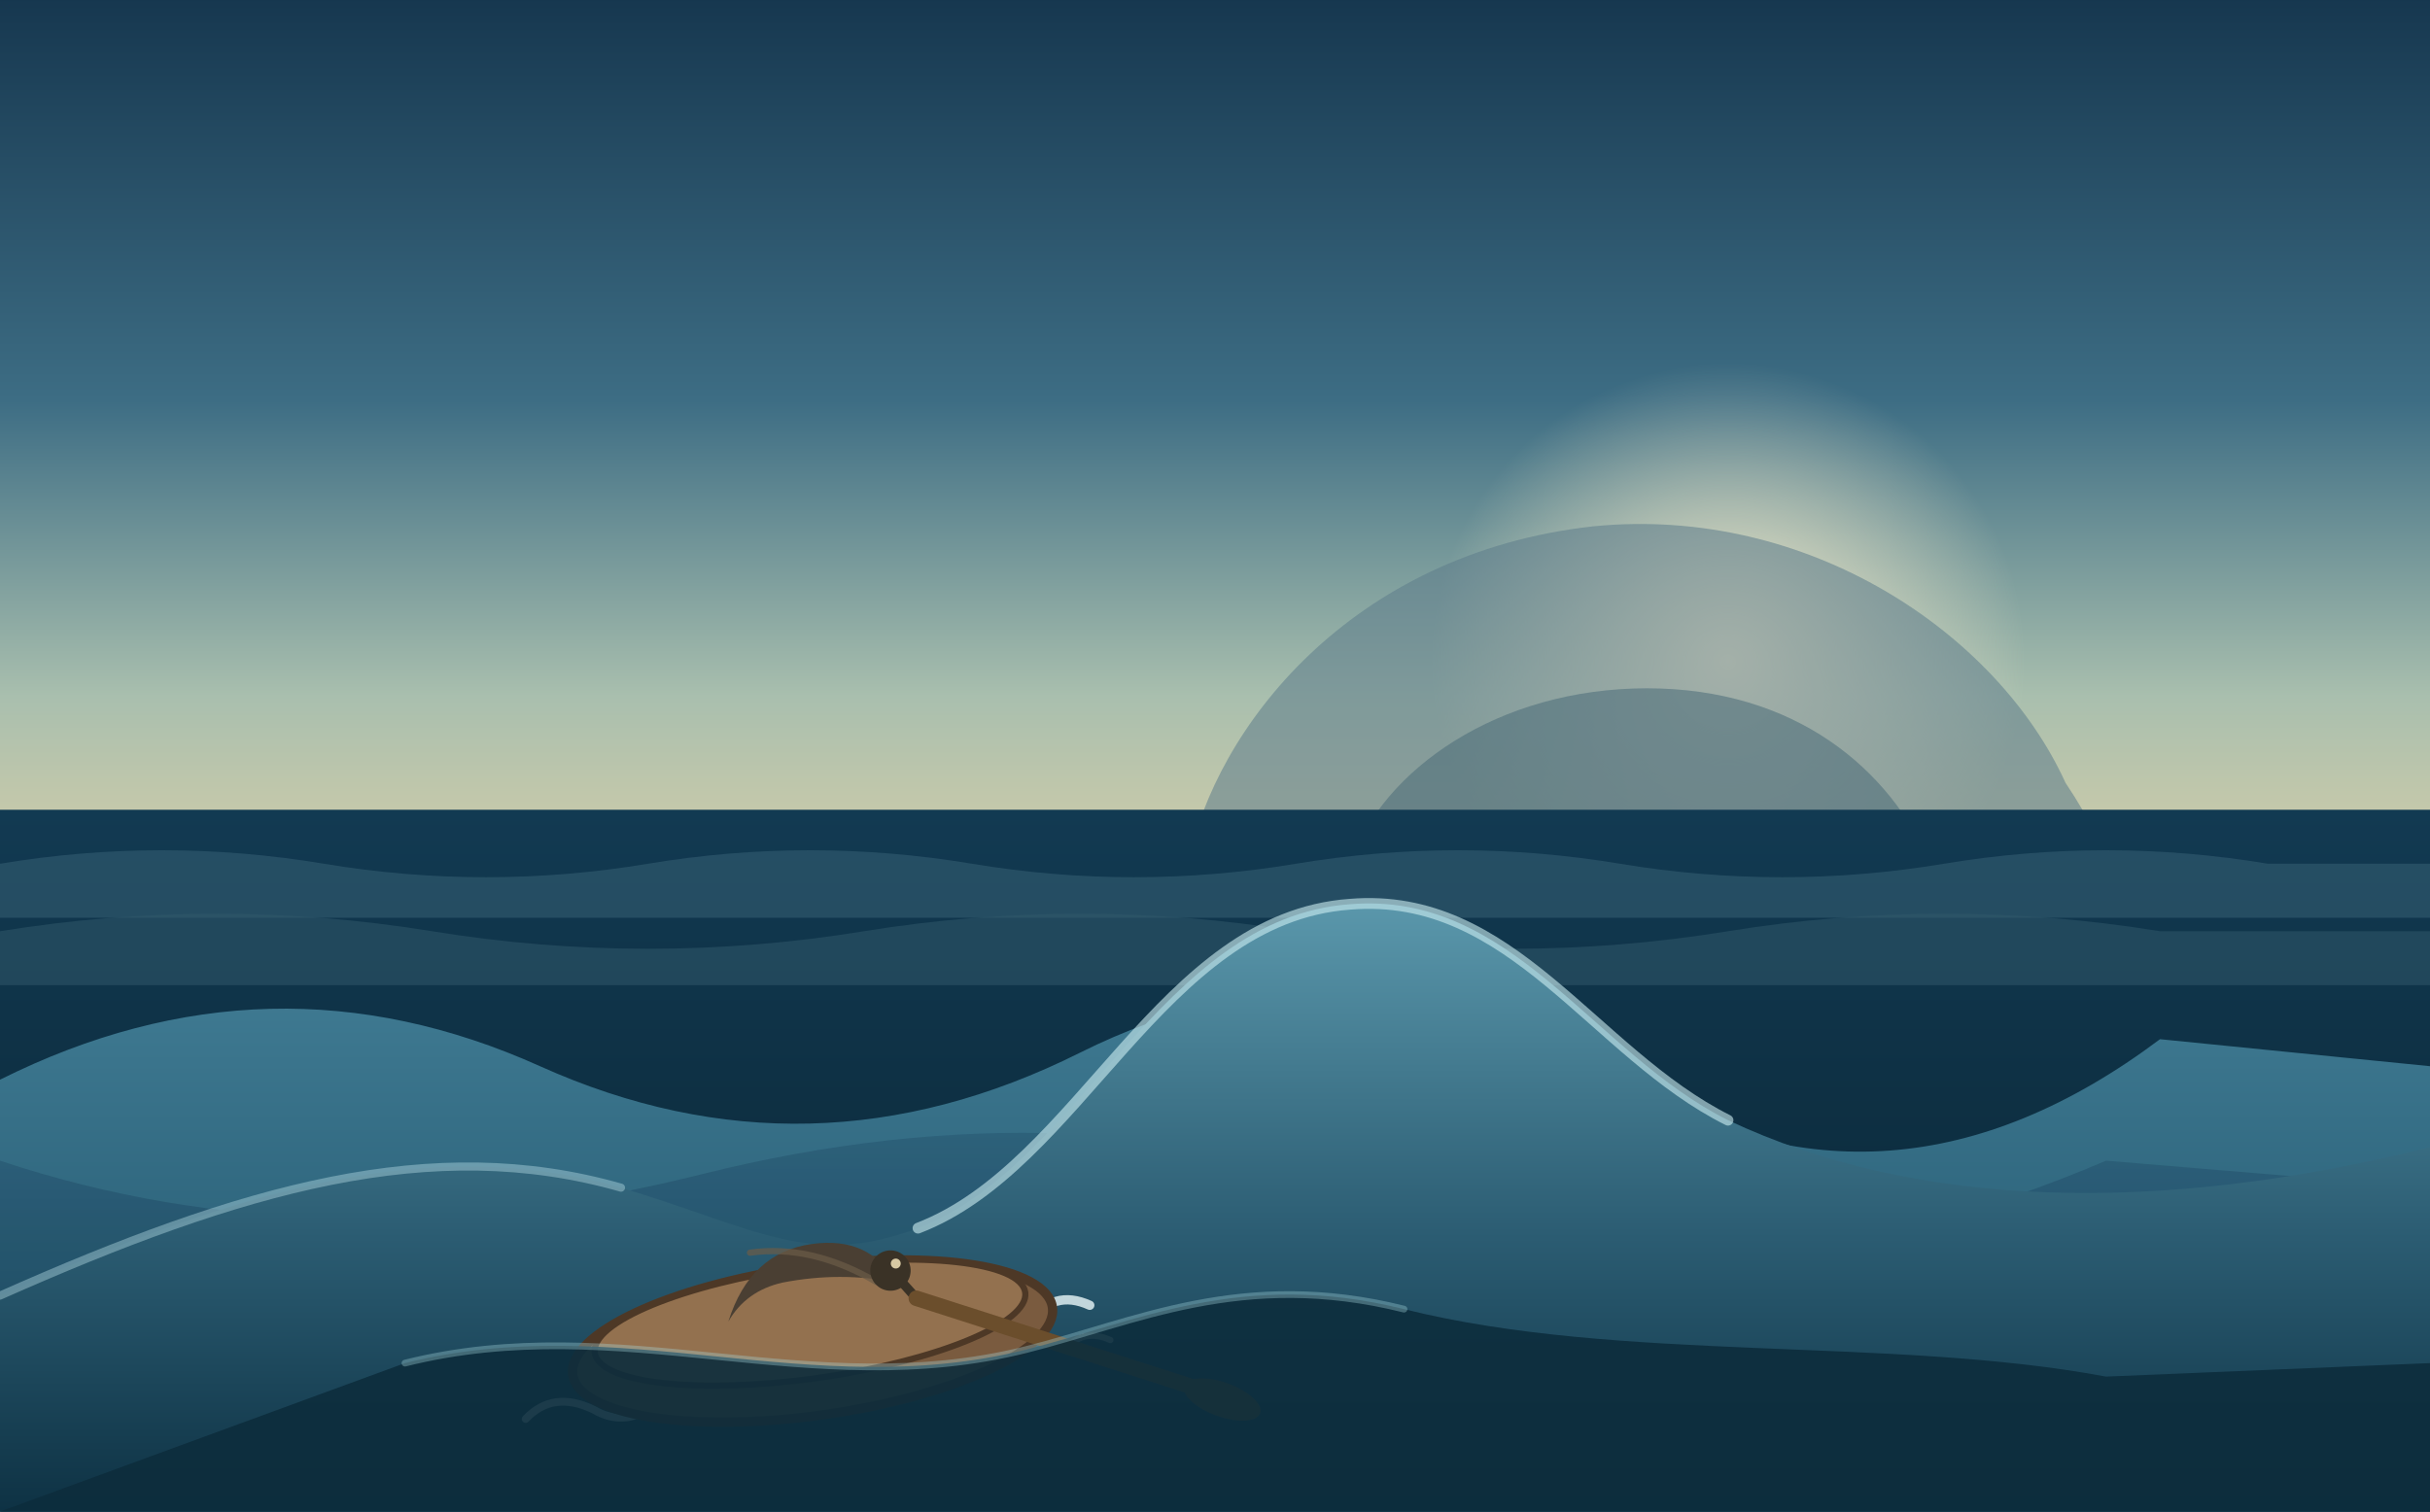
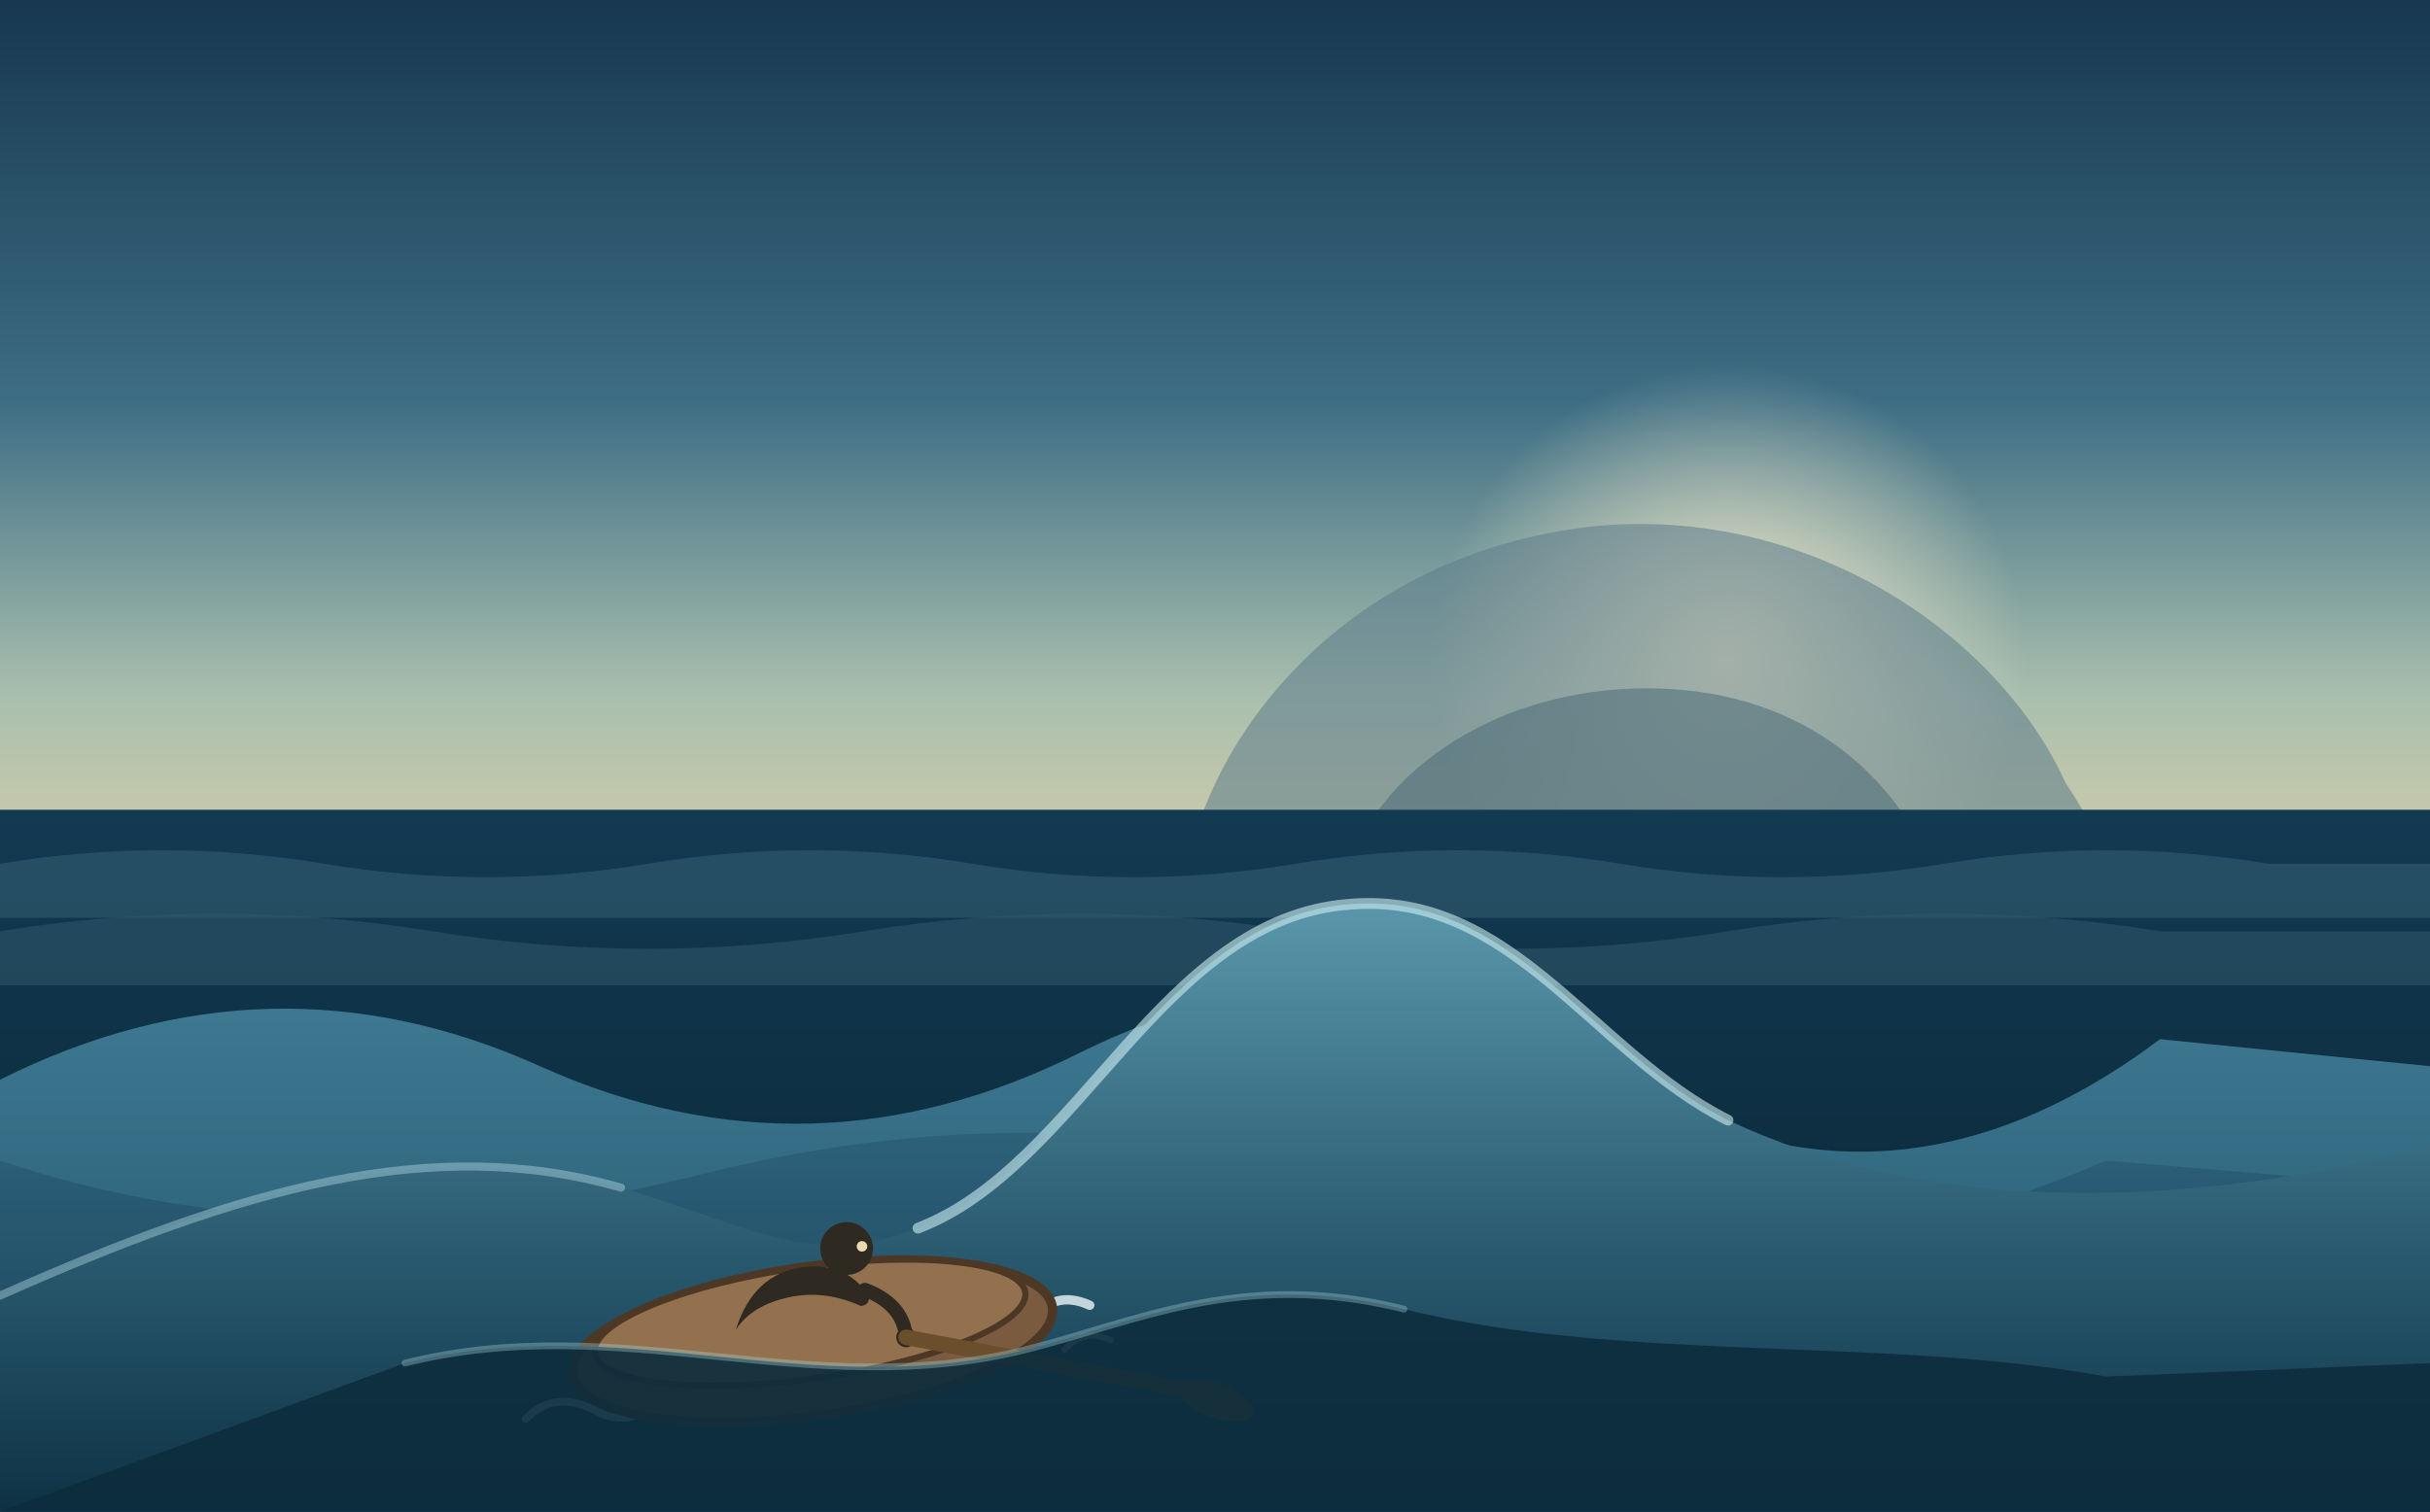
<svg xmlns="http://www.w3.org/2000/svg" viewBox="0 0 900 560" font-family="Georgia, serif">
  <defs>
    <linearGradient id="sky" x1="0" y1="0" x2="0" y2="1">
      <stop offset="0%" stop-color="#16374f" />
      <stop offset="45%" stop-color="#3d6d84" />
      <stop offset="78%" stop-color="#a9bfae" />
      <stop offset="100%" stop-color="#d8cfa8" />
    </linearGradient>
    <radialGradient id="sun" cx="50%" cy="50%" r="50%">
      <stop offset="0%" stop-color="#fff3d0" stop-opacity="0.95" />
      <stop offset="100%" stop-color="#fff3d0" stop-opacity="0" />
    </radialGradient>
    <linearGradient id="seaBase" x1="0" y1="0" x2="0" y2="1">
      <stop offset="0%" stop-color="#123a52" />
      <stop offset="100%" stop-color="#08222f" />
    </linearGradient>
    <linearGradient id="wave1" x1="0" y1="0" x2="0" y2="1">
      <stop offset="0%" stop-color="#3f7a92" />
      <stop offset="100%" stop-color="#1c4f66" />
    </linearGradient>
    <linearGradient id="wave2" x1="0" y1="0" x2="0" y2="1">
      <stop offset="0%" stop-color="#2c5f79" />
      <stop offset="100%" stop-color="#123a4e" />
    </linearGradient>
    <linearGradient id="waveFront" x1="0" y1="0" x2="0" y2="1">
      <stop offset="0%" stop-color="#5a97ab" />
      <stop offset="55%" stop-color="#2b5c72" />
      <stop offset="100%" stop-color="#0e3244" />
    </linearGradient>
  </defs>
  <rect x="0" y="0" width="900" height="330" fill="url(#sky)" />
  <circle cx="640" cy="245" r="110" fill="url(#sun)" />
  <path d="M440,320 C450,270 500,205 590,195 C670,187 740,235 765,290 C775,305 778,313 780,320 Z" fill="#5c7c8a" opacity="0.55" />
  <path d="M500,320 C512,285 555,255 610,255 C665,255 700,285 715,320 Z" fill="#4a6b78" opacity="0.55" />
  <rect x="0" y="300" width="900" height="260" fill="url(#seaBase)" />
  <path d="M0,320 Q60,310 120,320 T240,320 T360,320 T480,320 T600,320 T720,320 T840,320 L900,320 L900,340 L0,340 Z" fill="#3a6478" opacity="0.5" />
  <path d="M0,345 Q80,332 160,345 T320,345 T480,345 T640,345 T800,345 L900,345 L900,365 L0,365 Z" fill="#2f5769" opacity="0.55" />
  <path d="M0,400 Q100,350 200,395 T400,390 T600,400 T800,385 L900,395 L900,560 L0,560 Z" fill="url(#wave1)" />
  <path d="M0,430 Q120,470 260,435 T520,445 T780,430 L900,440 L900,560 L0,560 Z" fill="url(#wave2)" opacity="0.9" />
  <path d="M0,480 C90,440 160,420 230,440 C280,455 300,470 340,455            C400,432 430,340 500,335 C560,330 590,390 640,415            C710,448 800,450 900,425            L900,560 L0,560 Z" fill="url(#waveFront)" />
  <path d="M340,455 C400,432 430,340 500,335 C560,330 590,390 640,415" fill="none" stroke="#cdeef2" stroke-width="4" opacity="0.6" stroke-linecap="round" />
  <path d="M0,480 C90,440 160,420 230,440" fill="none" stroke="#bfe3ea" stroke-width="3" opacity="0.4" stroke-linecap="round" />
  <g transform="translate(300,490) rotate(-8) scale(1.15)">
    <path d="M-95,18 q10,-8 22,0 q10,8 22,0" fill="none" stroke="#dff2f5" stroke-width="2.5" opacity="0.75" stroke-linecap="round" />
    <path d="M70,10 q9,-10 20,-3" fill="none" stroke="#eaf7f9" stroke-width="3" opacity="0.8" stroke-linecap="round" />
    <path d="M80,20 q7,-6 15,-1" fill="none" stroke="#eaf7f9" stroke-width="2" opacity="0.6" stroke-linecap="round" />
    <ellipse cx="0" cy="6" rx="78" ry="24" fill="#7a5b3f" />
    <ellipse cx="0" cy="6" rx="78" ry="24" fill="none" stroke="#4d3826" stroke-width="3" />
    <ellipse cx="0" cy="0" rx="70" ry="18" fill="#93714f" />
    <ellipse cx="0" cy="0" rx="70" ry="18" fill="none" stroke="#4d3826" stroke-width="2" />
-     <path d="M-26,-4 Q-16,-25 4,-25 Q23,-25 29,-9 Q12,-15 -7,-14 Q-19,-13 -26,-4 Z" fill="#4a3f33" />
-     <path d="M-16,-25 Q4,-25 23,-10" fill="none" stroke="#6b5b47" stroke-width="2" opacity="0.7" stroke-linecap="round" />
-     <circle cx="28" cy="-13" r="6.5" fill="#3a3226" />
-     <circle cx="30" cy="-15" r="1.6" fill="#d8c9a3" />
-     <line x1="31" y1="-9" x2="35" y2="-3" stroke="#3a3226" stroke-width="3" stroke-linecap="round" />
-     <line x1="35" y1="-3" x2="124" y2="40" stroke="#6b4e2c" stroke-width="5" stroke-linecap="round" />
-     <ellipse cx="128" cy="43" rx="13" ry="5.5" fill="#6b4e2c" transform="rotate(28 128 43)" />
+     <path d="M-24,-1 Q-16,-18 0,-18 Q14,-18 20,-6 Q20,-3 17,-3 Q6,-10 -6,-9 Q-18,-8 -24,-1 Z" fill="#2e2a22" />
+     <circle cx="15" cy="-22" r="8.5" fill="#2e2a22" />
+     <circle cx="20" cy="-22" r="1.7" fill="#e8d9ae" />
+     <path d="M19,-8 Q30,-2 30,8" fill="none" stroke="#2e2a22" stroke-width="4.5" stroke-linecap="round" />
+     <circle cx="30" cy="9" r="3.2" fill="#2e2a22" />
+     <line x1="30" y1="9" x2="122" y2="40" stroke="#6b4e2c" stroke-width="5" stroke-linecap="round" />
+     <ellipse cx="126" cy="43" rx="13" ry="5.5" fill="#6b4e2c" transform="rotate(28 126 43)" />
  </g>
  <path d="M150,505 C230,485 300,520 380,500 C420,490 460,470 520,485            C600,505 700,495 780,510 L900,505 L900,560 L0,560 Z" fill="#0c2c3c" opacity="0.9" />
  <path d="M150,505 C230,485 300,520 380,500 C420,490 460,470 520,485" fill="none" stroke="#a7d8de" stroke-width="2.5" opacity="0.35" stroke-linecap="round" />
</svg>
